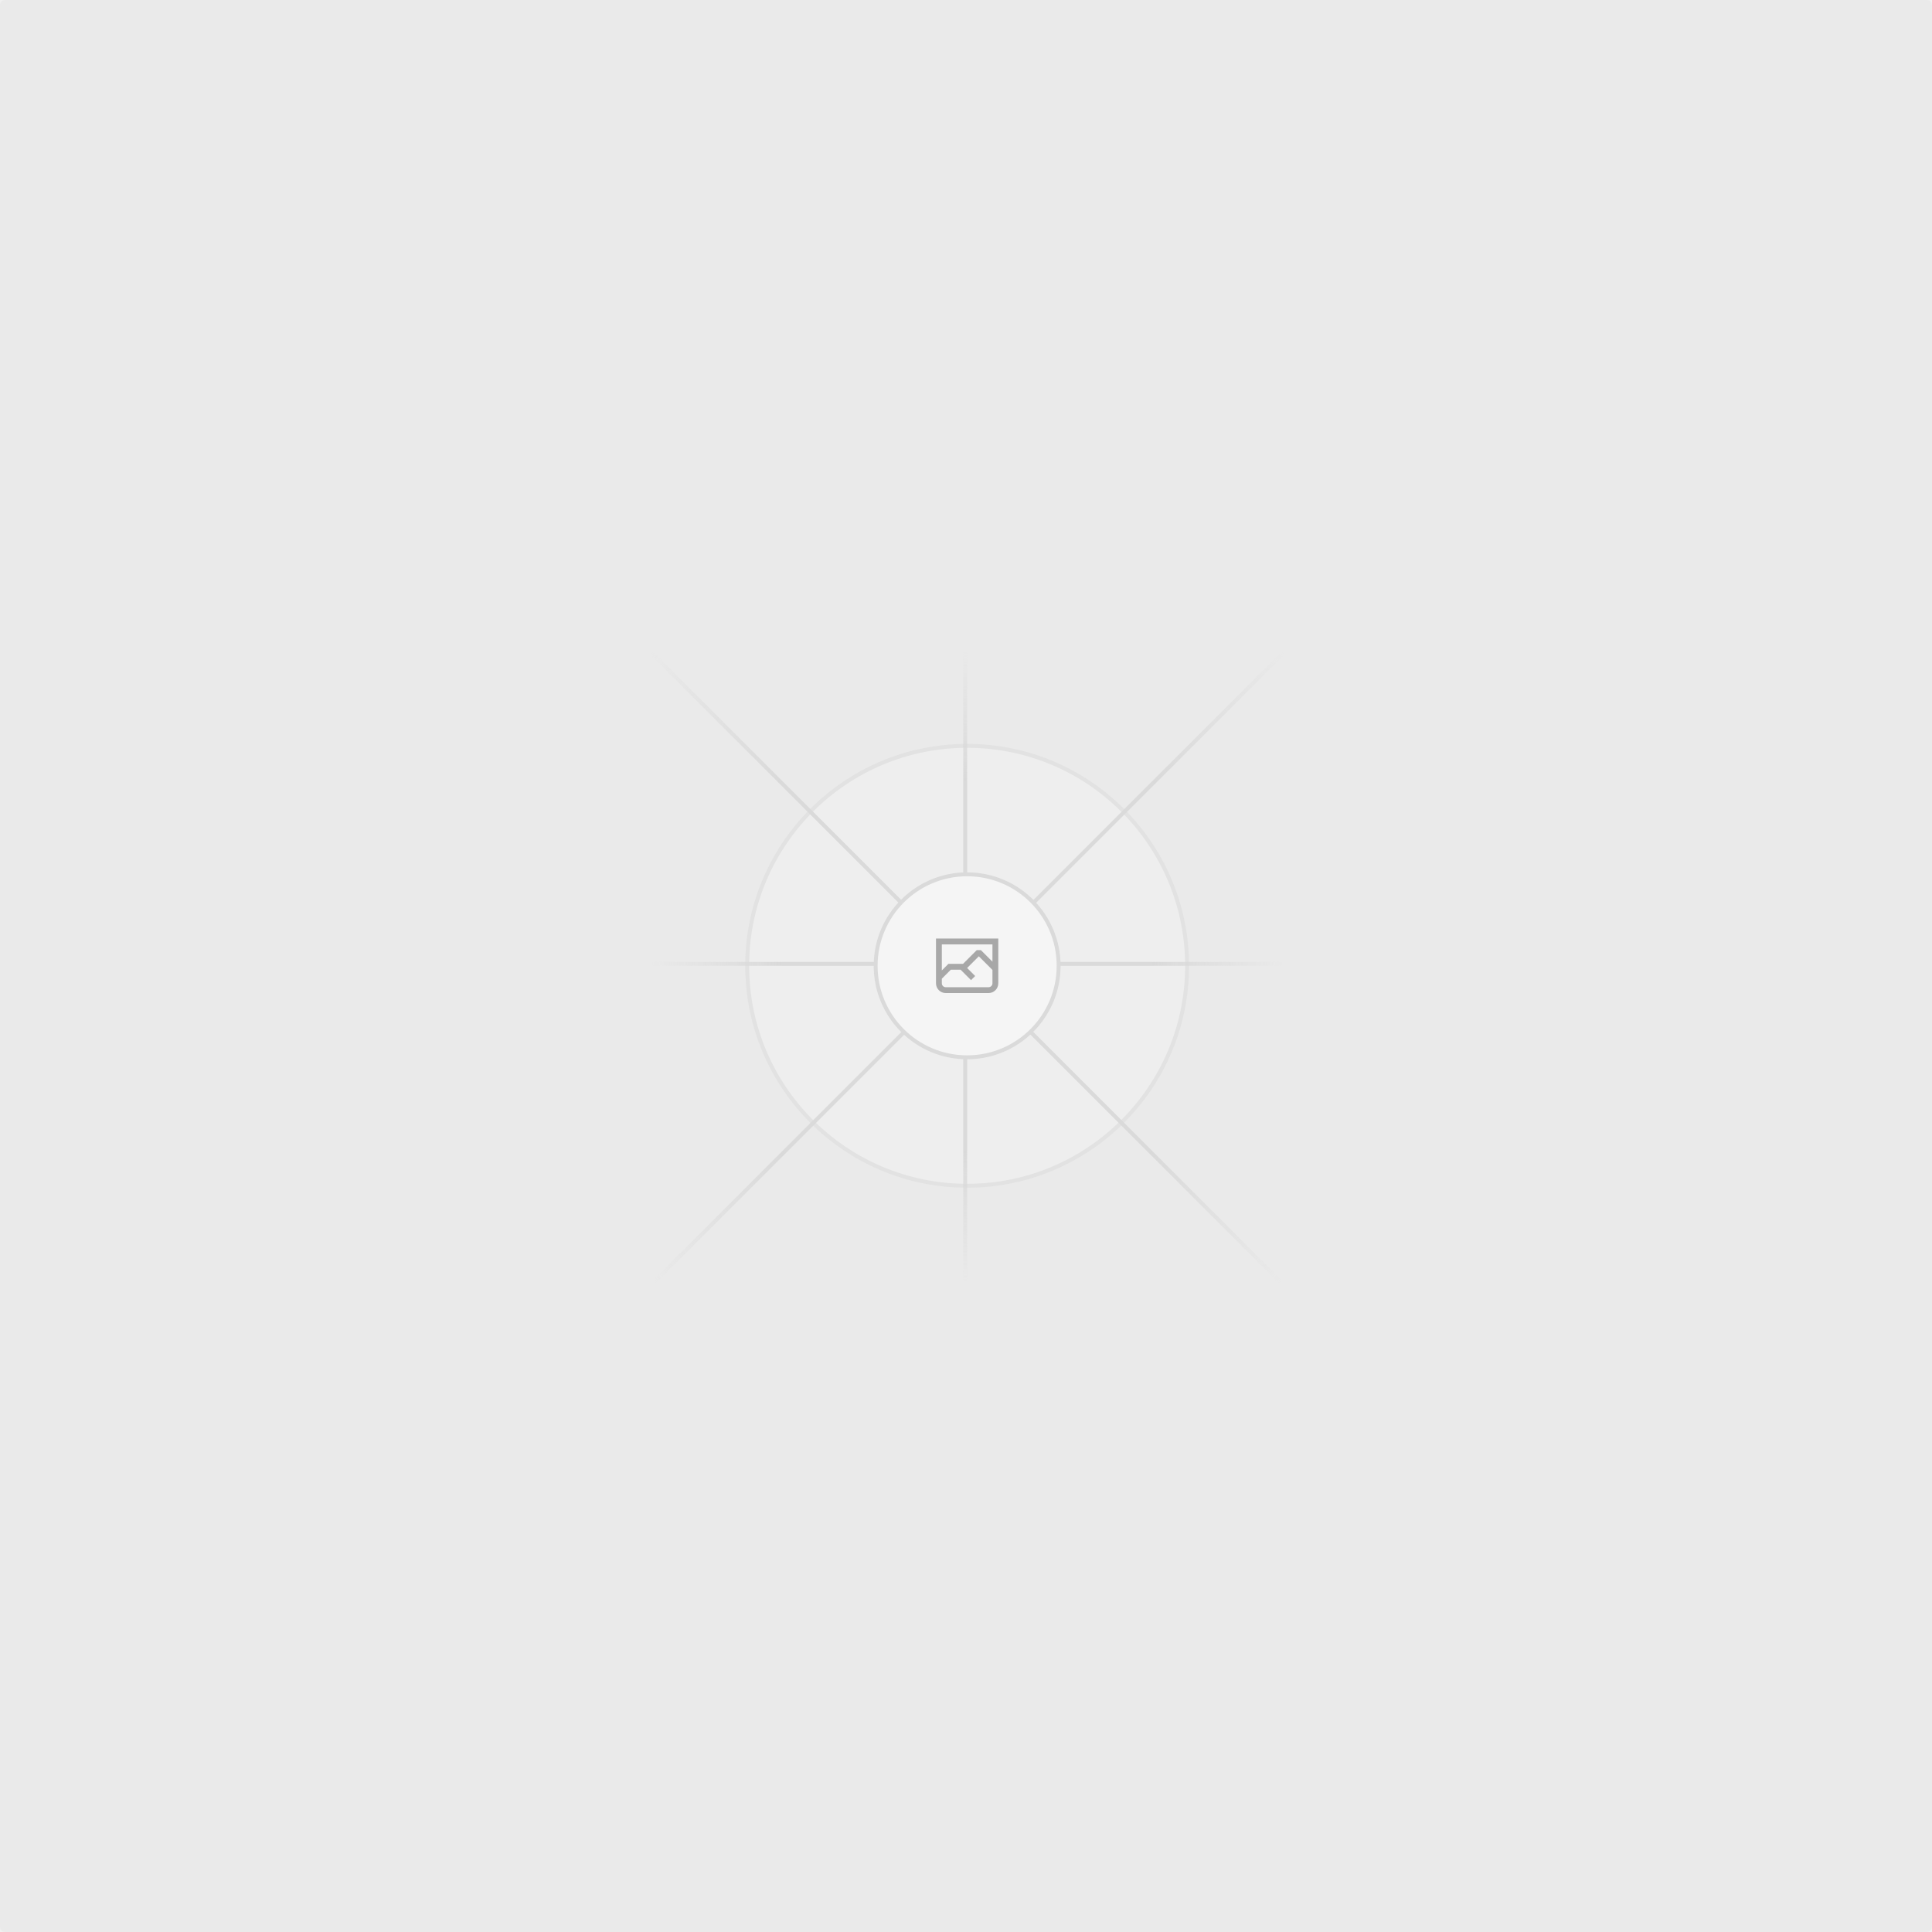
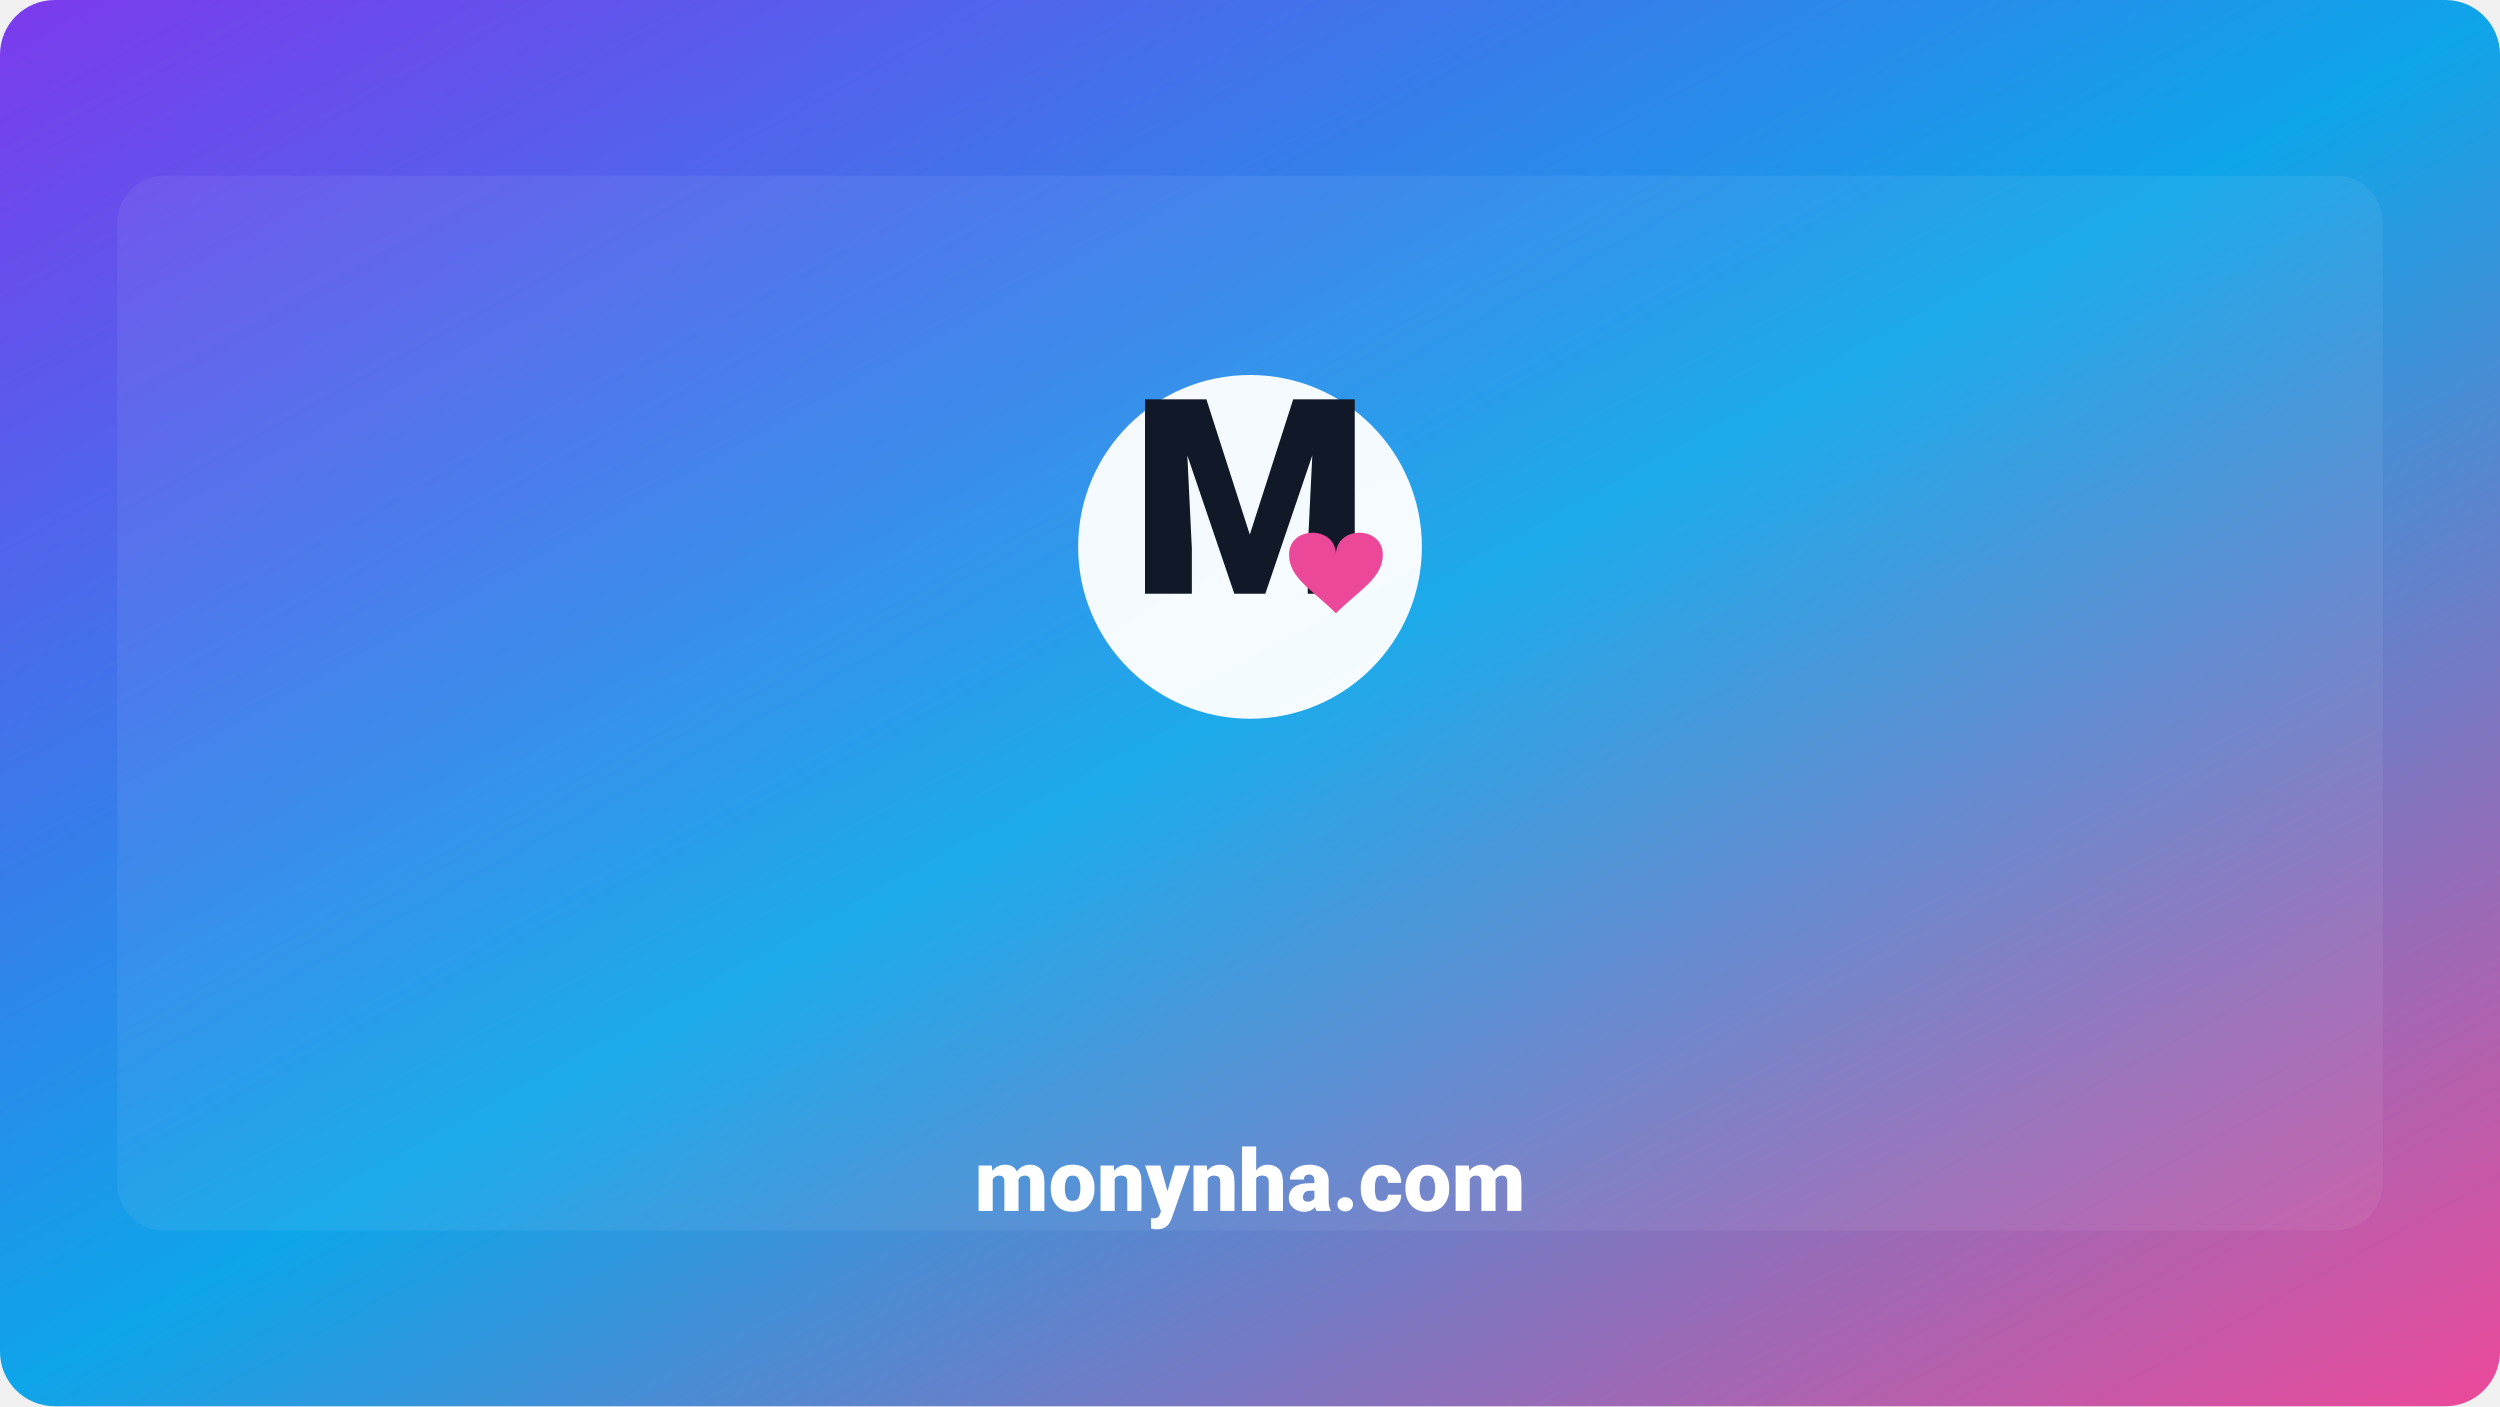
- <svg xmlns="http://www.w3.org/2000/svg" width="1200" height="1200" fill="none">
-   <rect width="1200" height="1200" fill="#EAEAEA" rx="3" />
-   <g opacity=".5">
-     <g opacity=".5">
-       <path fill="#FAFAFA" d="M600.709 736.5c-75.454 0-136.621-61.167-136.621-136.62 0-75.454 61.167-136.621 136.621-136.621 75.453 0 136.62 61.167 136.62 136.621 0 75.453-61.167 136.62-136.62 136.62Z" />
-       <path stroke="#C9C9C9" stroke-width="2.418" d="M600.709 736.5c-75.454 0-136.621-61.167-136.621-136.62 0-75.454 61.167-136.621 136.621-136.621 75.453 0 136.62 61.167 136.62 136.621 0 75.453-61.167 136.62-136.62 136.62Z" />
+ <svg xmlns="http://www.w3.org/2000/svg" viewBox="0 0 1280 720" width="1280" height="720">
+   <defs>
+     <linearGradient id="grad" x1="0" y1="0" x2="1" y2="1">
+       <stop offset="0%" stop-color="#7C3AED" />
+       <stop offset="50%" stop-color="#0EA5E9" />
+       <stop offset="100%" stop-color="#EC4899" />
+     </linearGradient>
+     <style>
+       .title { font-family: ui-sans-serif, system-ui, -apple-system, Segoe UI, Roboto, Ubuntu, Cantarell, 'Helvetica Neue', Arial; font-weight: 800; }
+     </style>
+   </defs>
+   <rect width="1280" height="720" rx="28" fill="url(#grad)" />
+   <g transform="translate(60,90)">
+     <rect x="0" y="0" width="1160" height="540" rx="24" fill="#ffffff" opacity="0.06" />
+   </g>
+   <g transform="translate(640,280)">
+     <circle cx="0" cy="0" r="88" fill="#ffffff" opacity="0.95" />
+     <text x="0" y="24" text-anchor="middle" font-size="140" font-weight="800" fill="#111827" class="title">M</text>
+     <g transform="translate(44,-8) scale(1.5)">
+       <path d="M0 8 C0 -2 16 -2 16 8 C16 16 8 20 0 28 C-8 20 -16 16 -16 8 C-16 -2 0 -2 0 8Z" fill="#EC4899" />
    </g>
-     <path stroke="url(#a)" stroke-width="2.418" d="M0-1.209h553.581" transform="scale(1 -1) rotate(45 1163.11 91.165)" />
-     <path stroke="url(#b)" stroke-width="2.418" d="M404.846 598.671h391.726" />
-     <path stroke="url(#c)" stroke-width="2.418" d="M599.5 795.742V404.017" />
-     <path stroke="url(#d)" stroke-width="2.418" d="m795.717 796.597-391.441-391.44" />
-     <path fill="#fff" d="M600.709 656.704c-31.384 0-56.825-25.441-56.825-56.824 0-31.384 25.441-56.825 56.825-56.825 31.383 0 56.824 25.441 56.824 56.825 0 31.383-25.441 56.824-56.824 56.824Z" />
-     <g clip-path="url(#e)">
-       <path fill="#666" fill-rule="evenodd" d="M616.426 586.58h-31.434v16.176l3.553-3.554.531-.531h9.068l.074-.074 8.463-8.463h2.565l7.18 7.181V586.58Zm-15.715 14.654 3.698 3.699 1.283 1.282-2.565 2.565-1.282-1.283-5.2-5.199h-6.066l-5.514 5.514-.073.073v2.876a2.418 2.418 0 0 0 2.418 2.418h26.598a2.418 2.418 0 0 0 2.418-2.418v-8.317l-8.463-8.463-7.181 7.181-.071.072Zm-19.347 5.442v4.085a6.045 6.045 0 0 0 6.046 6.045h26.598a6.044 6.044 0 0 0 6.045-6.045v-7.108l1.356-1.355-1.282-1.283-.074-.073v-17.989h-38.689v23.43l-.146.146.146.147Z" clip-rule="evenodd" />
-     </g>
-     <path stroke="#C9C9C9" stroke-width="2.418" d="M600.709 656.704c-31.384 0-56.825-25.441-56.825-56.824 0-31.384 25.441-56.825 56.825-56.825 31.383 0 56.824 25.441 56.824 56.825 0 31.383-25.441 56.824-56.824 56.824Z" />
  </g>
-   <defs>
-     <linearGradient id="a" x1="554.061" x2="-.48" y1=".083" y2=".087" gradientUnits="userSpaceOnUse">
-       <stop stop-color="#C9C9C9" stop-opacity="0" />
-       <stop offset=".208" stop-color="#C9C9C9" />
-       <stop offset=".792" stop-color="#C9C9C9" />
-       <stop offset="1" stop-color="#C9C9C9" stop-opacity="0" />
-     </linearGradient>
-     <linearGradient id="b" x1="796.912" x2="404.507" y1="599.963" y2="599.965" gradientUnits="userSpaceOnUse">
-       <stop stop-color="#C9C9C9" stop-opacity="0" />
-       <stop offset=".208" stop-color="#C9C9C9" />
-       <stop offset=".792" stop-color="#C9C9C9" />
-       <stop offset="1" stop-color="#C9C9C9" stop-opacity="0" />
-     </linearGradient>
-     <linearGradient id="c" x1="600.792" x2="600.794" y1="403.677" y2="796.082" gradientUnits="userSpaceOnUse">
-       <stop stop-color="#C9C9C9" stop-opacity="0" />
-       <stop offset=".208" stop-color="#C9C9C9" />
-       <stop offset=".792" stop-color="#C9C9C9" />
-       <stop offset="1" stop-color="#C9C9C9" stop-opacity="0" />
-     </linearGradient>
-     <linearGradient id="d" x1="404.85" x2="796.972" y1="403.903" y2="796.02" gradientUnits="userSpaceOnUse">
-       <stop stop-color="#C9C9C9" stop-opacity="0" />
-       <stop offset=".208" stop-color="#C9C9C9" />
-       <stop offset=".792" stop-color="#C9C9C9" />
-       <stop offset="1" stop-color="#C9C9C9" stop-opacity="0" />
-     </linearGradient>
-     <clipPath id="e">
-       <path fill="#fff" d="M581.364 580.535h38.689v38.689h-38.689z" />
-     </clipPath>
-   </defs>
+   <text x="50%" y="620" text-anchor="middle" font-size="44" fill="#ffffff" class="title">monynha.com</text>
</svg>
